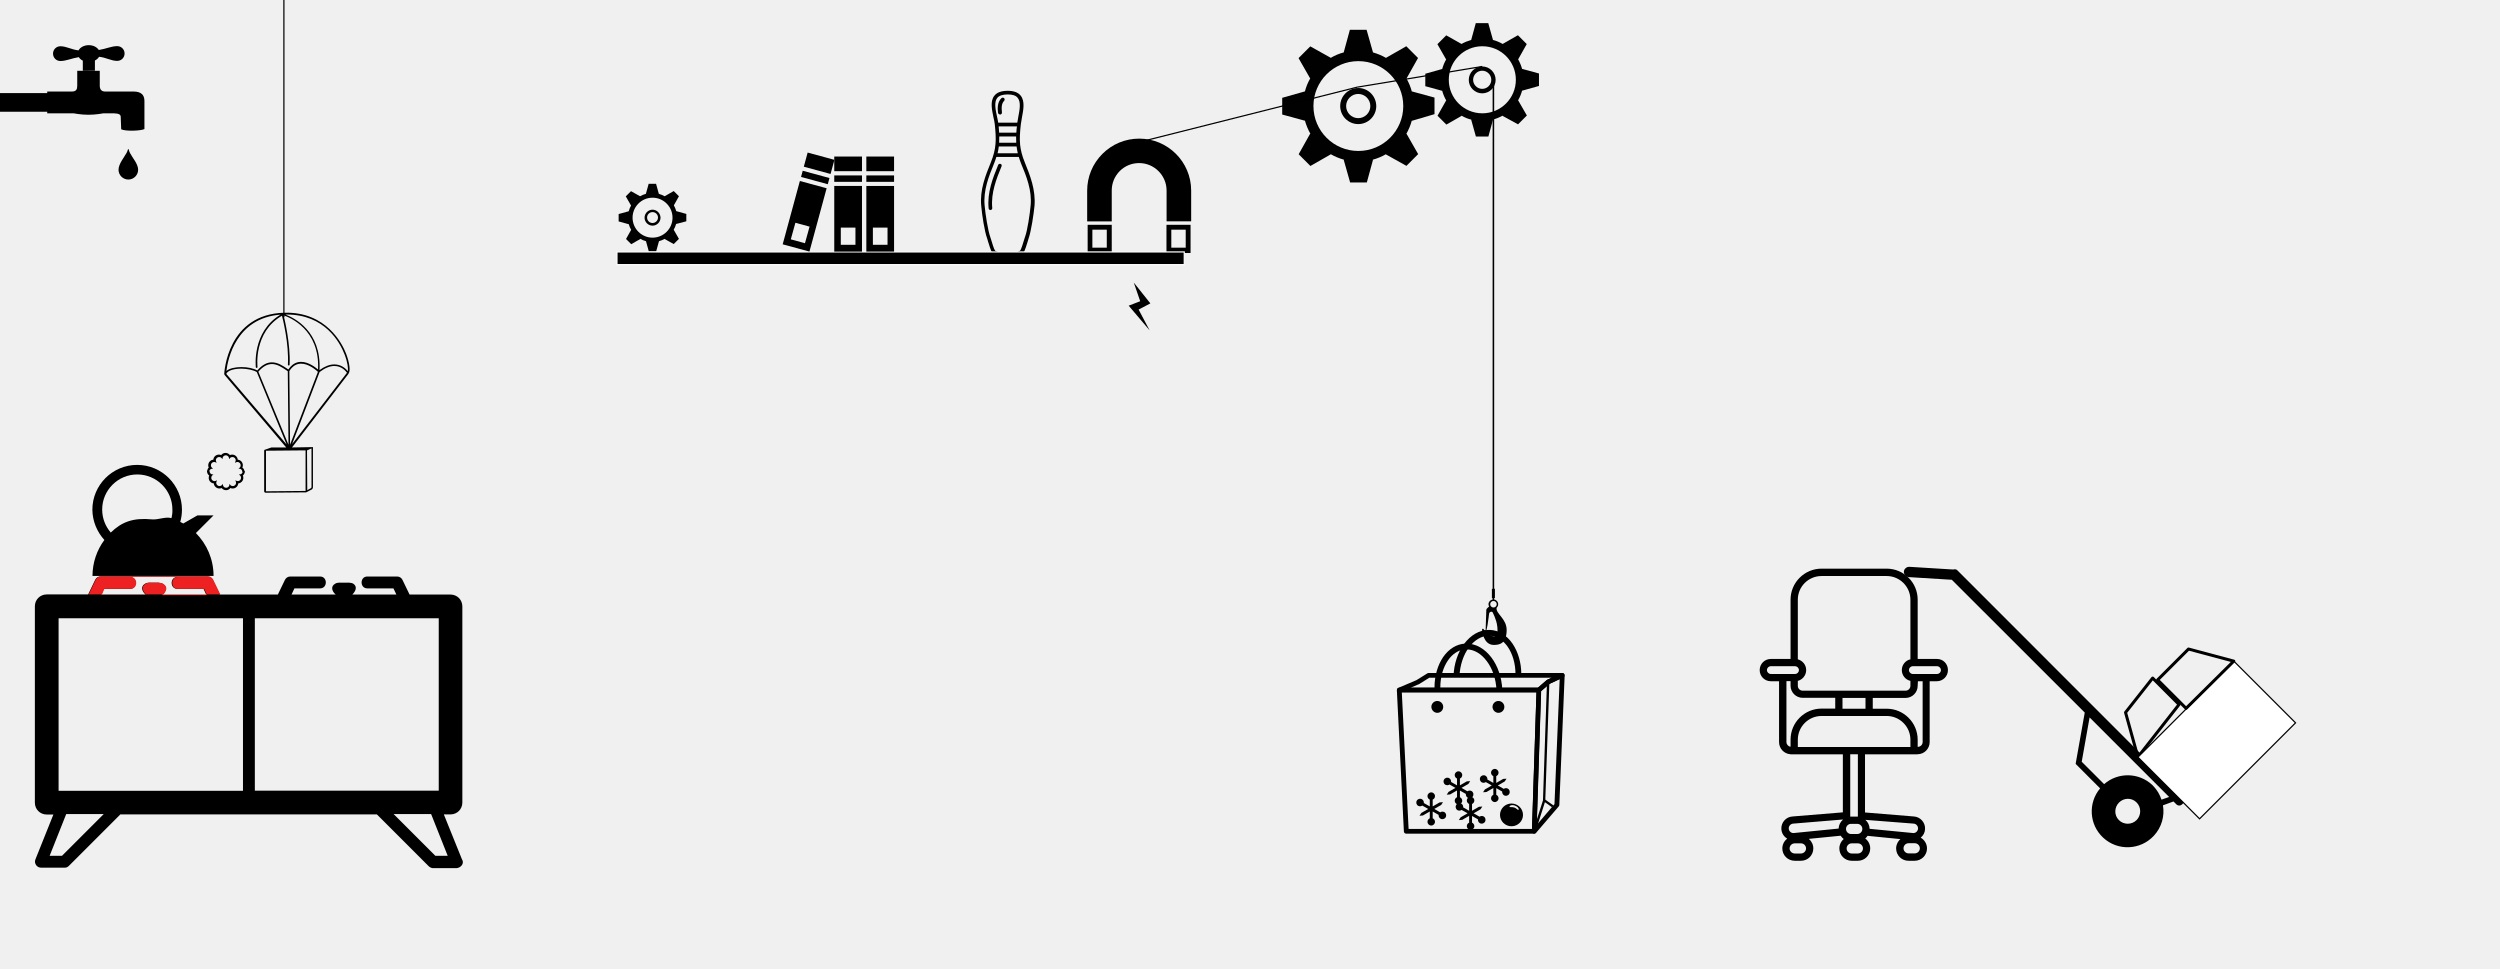
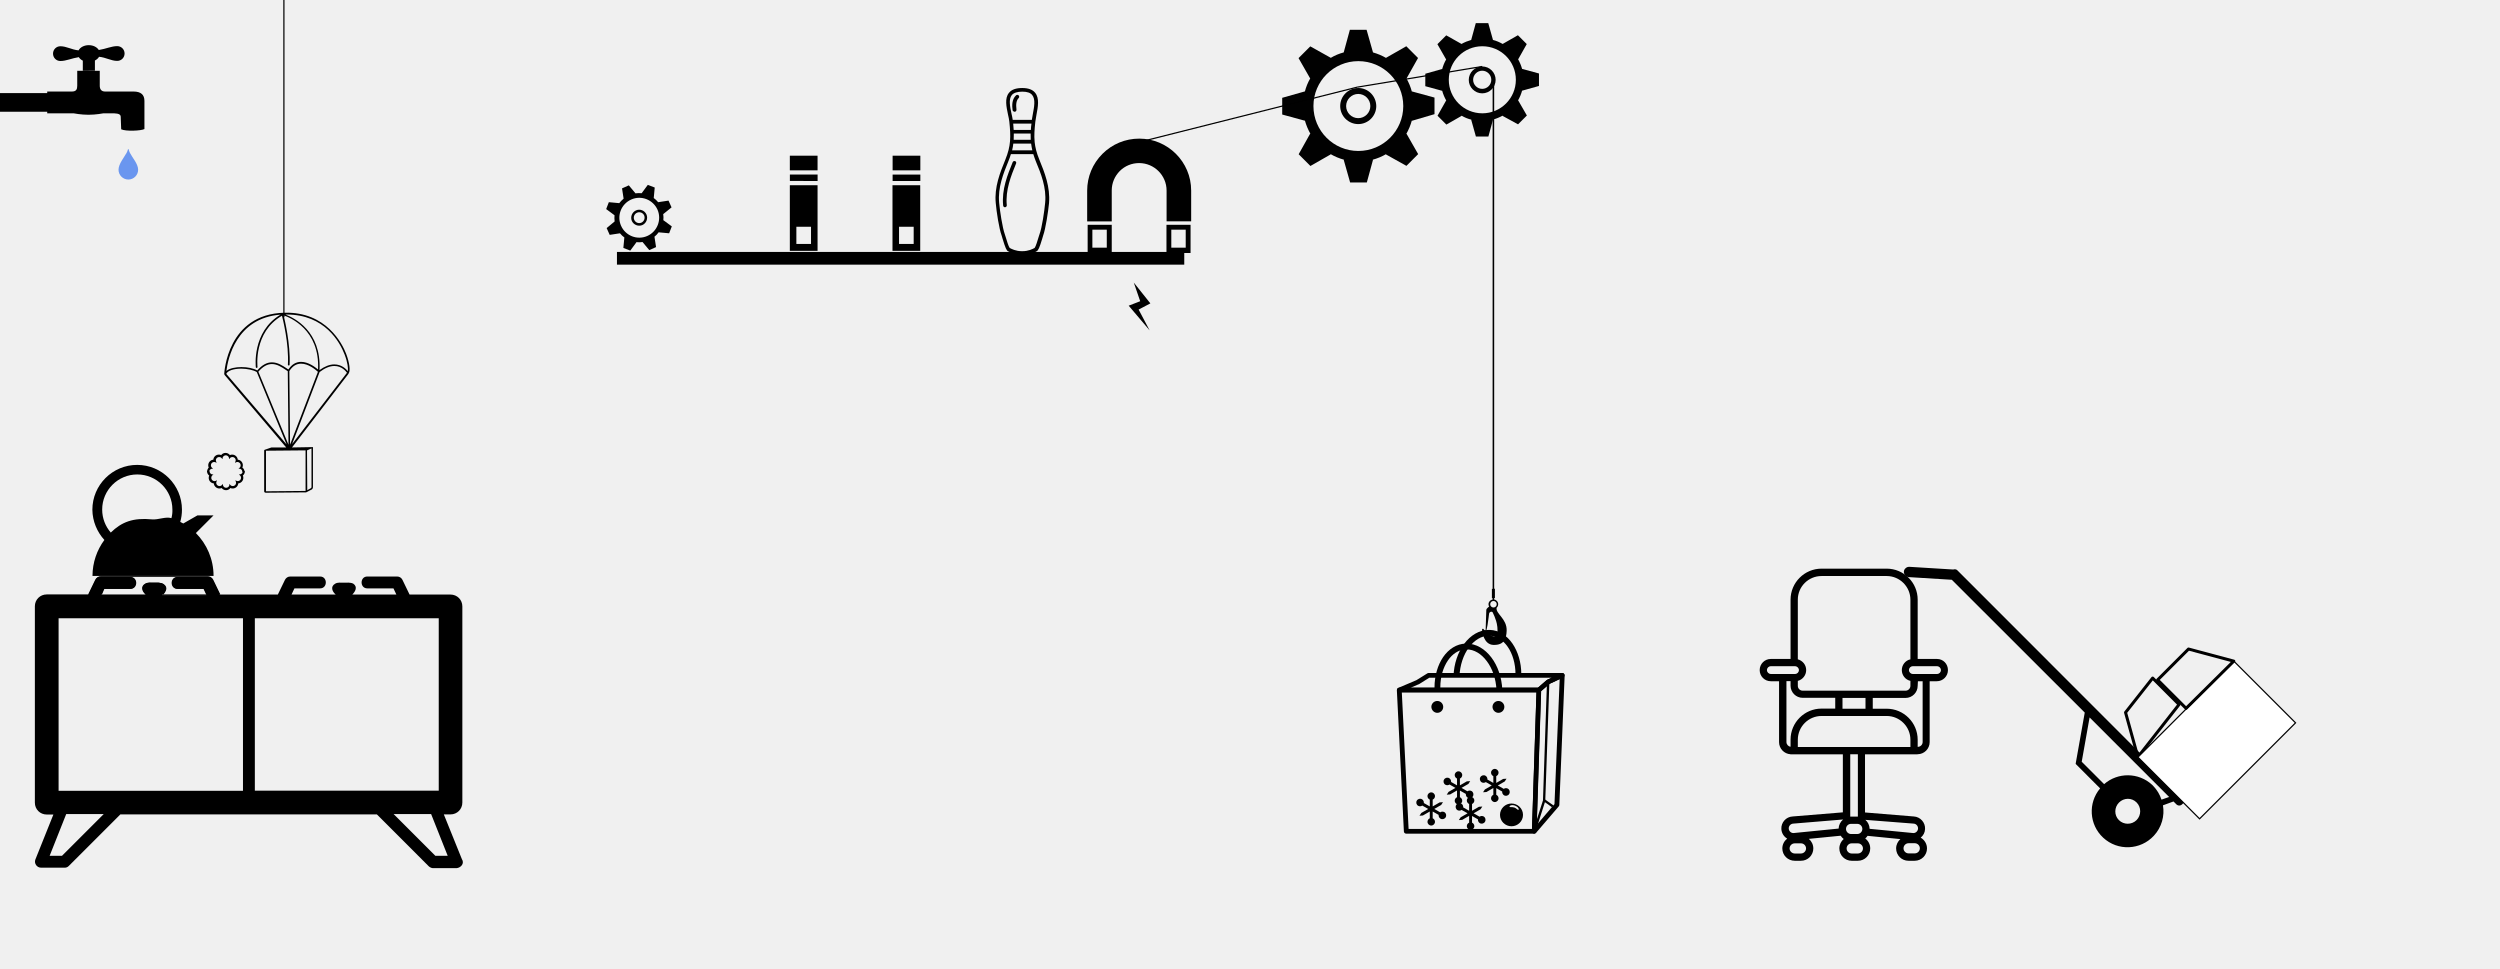
<svg xmlns="http://www.w3.org/2000/svg" version="1.1" id="Layer_1" x="0px" y="0px" viewBox="0 0 2065 800" style="enable-background:new 0 0 2065 800;" xml:space="preserve">
  <style type="text/css">
- 	.st0{fill:#ED2121;}
- 	.st1{fill:#010101;}
- 	.st2{fill:none;stroke:#000000;stroke-width:2.5;stroke-linecap:round;stroke-linejoin:round;}
- 	.st3{fill:#FFFFFF;stroke:#000000;stroke-miterlimit:10;}
- 	.st4{stroke:#FFFFFF;stroke-miterlimit:10;}
+ 	.st0{fill:#010101;}
+ 	.st1{fill:none;stroke:#000000;stroke-width:2.5;stroke-linecap:round;stroke-linejoin:round;}
+ 	.st2{fill:#FFFFFF;stroke:#000000;stroke-miterlimit:10;}
+ 	.st3{fill:#6A96EF;}
</style>
  <path id="oven" d="M68.1,476.1H83c-2,0-3.5,1.2-4.3,2.7l-5.9,12.2H38.6c-5.5,0-9.8,4.3-9.8,9.8V663c0,5.5,4.3,9.8,9.8,9.8h5.5  L29.2,710c-1.2,3.1,1.2,6.7,4.7,6.7h19.6c1.2,0,2.4-0.4,3.5-1.6l42.4-42.4h211.9l42.8,42.8c0.8,0.8,2.4,1.6,3.5,1.6h19.6  c3.5-0.4,6.7-3.9,4.3-7.5l-14.9-36.9h5.5c5.5,0,9.8-4.3,9.8-9.8V500.9c0-5.5-4.3-9.8-9.8-9.8h-33.8l-5.9-12.2  c-0.8-1.6-2.4-2.7-4.3-2.7h-24.7c-6.3,0-6.3,9.8,0,9.8h21.6l2.4,5.1H291c2.4-2.4,4.7-6.3,0.8-9c-2.4-1.2-5.5-0.8-7.8-0.8  c-2.4,0-5.1-0.4-7.1,0.8c-4.3,2.4-2.4,6.7,0.4,9h-36.5l2.4-5.1h21.2c6.3,0,6.3-9.8,0-9.8h-24.7c-2,0-3.5,1.2-4.3,2.7l-5.9,12.2  h-47.9l-5.9-12.2c-0.8-1.6-2.4-2.7-4.3-2.7h14.5 M362.4,653.1H210.5V510.7h151.9V653.1z M85.7,486.4h21.6c6.3,0,6.3-9.8,0-9.8h39.2  c-6.3,0-6.3,9.8,0,9.8h21.6l2.4,5.1H134c2.4-2.4,4.7-6.3,0.8-9c-2.4-1.6-5.5-1.2-7.8-1.2c-2.4,0-5.1-0.4-7.1,0.8  c-4.3,2.4-2.4,6.7,0.4,9H83.8L85.7,486.4z M48.4,510.7h152.3v142.5H48.4V510.7z M51.2,706.9H41l13.7-34.5h31L51.2,706.9z   M359.6,706.9l-34.5-34.5h31l13.7,34.5H359.6z" />
-   <path id="ovenburner" class="st0" d="M83.4,476.1c-2,0-3.5,1.2-4.3,2.7l-5.9,12.2H182l-5.9-12.2c-0.8-1.6-2.4-2.7-4.3-2.7   M86.2,486.4h21.6c6.3,0,6.3-9.8,0-9.8H147c-6.3,0-6.3,9.8,0,9.8h21.6l2.4,5.1h-36.5c2.4-2.4,4.7-6.3,0.8-9  c-2.4-1.6-5.5-1.2-7.8-1.2c-2.4,0-5.1-0.4-7.1,0.8c-4.3,2.4-2.4,6.7,0.4,9H84.2L86.2,486.4z M201.2,510.7 M360.1,706.9h10.2" />
+   <path id="ovenburner" d="M83.4,476.1c-2,0-3.5,1.2-4.3,2.7l-5.9,12.2H182l-5.9-12.2c-0.8-1.6-2.4-2.7-4.3-2.7 M86.2,486.4h21.6  c6.3,0,6.3-9.8,0-9.8H147c-6.3,0-6.3,9.8,0,9.8h21.6l2.4,5.1h-36.5c2.4-2.4,4.7-6.3,0.8-9c-2.4-1.6-5.5-1.2-7.8-1.2  c-2.4,0-5.1-0.4-7.1,0.8c-4.3,2.4-2.4,6.7,0.4,9H84.2L86.2,486.4z M201.2,510.7 M360.1,706.9h10.2" />
  <path id="parachute" d="M288,308.3c1.6-1.8,0.7-8.8-2.1-16.1c-3.1-8.1-16.3-34.8-51-33.9c-47.1,1.2-49.6,49.2-49.7,50.6h-0.1l0,0  h0.2c0,0,0,0.7,0.2,0.8l50.9,59.9h-12.2l-5.5,1.9l0,0c-0.3,0.1-0.5,0.3-0.5,0.6l0,33.7c0,0.8,0.6,1.2,1.4,1.2l32.6-0.3  c0.3,0,0.6,0.1,0.9-0.1c0,0,4.6-2.4,4.6-2.4c0.5-0.5,0.8-1,0.8-1.7v-32.9c0-0.4-0.3-0.3-0.3-0.3l-17,0.3l46.7-60.9  C288,308.6,288,308.3,288,308.3z M262.6,307.1l-23,60.2l-0.6-60.8c2.6-4.1,5.8-6.1,9.6-6.1C254.7,300.3,260.6,305.3,262.6,307.1z   M237.7,306.6l0.6,60.8L213.4,307c3.7-4.2,7.3-6.3,11.2-6.3c4.3,0,8.2,2.6,11.6,4.9C236.7,305.9,237.2,306.3,237.7,306.6z   M212.1,307.3l24.6,59.8l-49.8-58.3c1.1-2.6,6-4.3,12.5-4.3C204.3,304.6,209.2,305.6,212.1,307.3z M264,307.3c4.3-3.3,8.4-5,12.2-5  c6,0,9.5,4.3,10.4,5.6l-45.3,58.9L264,307.3z M284.6,292.7c2.6,6.7,3.1,11.8,2.7,13.9c-1.5-1.9-5.2-5.6-11.2-5.6  c-3.8,0-7.9,1.6-12.2,4.7c1.7-32.2-21-43.2-28.2-45.9c0.3,0,0.6,0,0.9,0C268.3,259.7,280.8,282.8,284.6,292.7z M231.7,259.9  c-23.8,14.2-20.4,43.2-20.4,43.4c0,0.4,0.4,0.6,0.8,0.6c0.4,0,0.6-0.4,0.6-0.8c0-0.3-3.4-28.7,20.2-42.3c0.5,1.9,5.9,23.1,4.9,40.5  c0,0.4,0.3,0.6,0.7,0.6c0,0,0,0,0,0c0.4,0,0.7-0.2,0.7-0.5c0.9-17.2-4.3-38.3-4.9-40.9c5.1,1.7,30,11.7,28.4,44.7  c-2.8-2.3-8.2-6.3-14-6.3c-4.2,0-7.7,2.1-10.5,6.3c-0.4-0.3-0.8-0.5-1.2-0.8c-3.6-2.4-7.6-5.1-12.4-5.1c-4.2,0-8.2,2.2-12.1,6.7  c-3.2-1.8-8-2.8-13.1-2.8c-4.6,0-9.7,0.9-12.4,3.2C188.2,296.7,194.9,262.7,231.7,259.9z M219.7,405.8l0-33.5l32.7-0.3l0,33.5  L219.7,405.8z M257,403.1l-3.2,1.8l-0.2-32.9l3.7-1.6v32C257.3,402.6,257.1,402.9,257,403.1z" />
  <g id="steam_x5F_cloud">
    <path d="M202.3,389.2h-1.8c0,0.9-0.4,1.6-1,2.1c-0.5,0.4-1.1,0.6-1.7,0.6c-0.1,0-0.2,0-0.3,0c0,0.1,0,0.1-0.1,0.2   c0.7,0.3,1.2,0.8,1.5,1.5c0.1,0.3,0.2,0.7,0.2,1.1c0,1.4-1.1,2.6-2.5,2.7c-0.1,0-0.2,0-0.2,0c-0.6,0-1.2-0.2-1.7-0.6   c-0.1,0.1-0.2,0.2-0.3,0.3c0.4,0.5,0.6,1,0.6,1.7c0,0.1,0,0.2,0,0.2c-0.1,1.4-1.3,2.5-2.7,2.5c-0.4,0-0.7-0.1-1.1-0.2   c-0.7-0.3-1.2-0.8-1.5-1.5c-0.1,0-0.1,0-0.2,0.1c0,0.1,0,0.2,0,0.3c0,0.7-0.2,1.3-0.6,1.7c-0.5,0.6-1.3,1-2.1,1   c-0.9,0-1.6-0.4-2.1-1c-0.4-0.5-0.6-1.1-0.6-1.7c0-0.1,0-0.2,0-0.3c-0.1,0-0.1,0-0.2-0.1c-0.3,0.7-0.8,1.2-1.5,1.5   c-0.3,0.1-0.7,0.2-1.1,0.2c-1.4,0-2.6-1.1-2.7-2.5c0-0.1,0-0.2,0-0.2c0-0.6,0.2-1.2,0.6-1.7c-0.1-0.1-0.2-0.2-0.3-0.3   c-0.5,0.4-1,0.6-1.7,0.6c-0.1,0-0.2,0-0.2,0c-1.4-0.1-2.5-1.3-2.5-2.7c0-0.4,0.1-0.7,0.2-1.1c0.3-0.7,0.8-1.2,1.5-1.5   c0-0.1,0-0.1-0.1-0.2c-0.1,0-0.2,0-0.3,0c-0.7,0-1.3-0.2-1.7-0.6c-0.6-0.5-1-1.3-1-2.1H171c0,1.5,0.7,2.8,1.8,3.6   c-0.3,0.6-0.4,1.2-0.4,1.9c0,2.4,1.8,4.4,4.2,4.6c0.2,2.3,2.2,4.2,4.6,4.2c0.7,0,1.3-0.1,1.9-0.4c0.8,1.1,2.2,1.8,3.6,1.8   c1.5,0,2.8-0.7,3.6-1.8c0.6,0.3,1.2,0.4,1.9,0.4c2.4,0,4.4-1.8,4.6-4.2c2.3-0.2,4.2-2.2,4.2-4.6c0-0.7-0.1-1.3-0.4-1.9   C201.6,392,202.3,390.6,202.3,389.2z" />
    <path d="M171,389.8h1.8c0-0.9,0.4-1.6,1-2.1c0.5-0.4,1.1-0.6,1.7-0.6c0.1,0,0.2,0,0.3,0c0-0.1,0-0.1,0.1-0.2   c-0.7-0.3-1.2-0.8-1.5-1.5c-0.1-0.3-0.2-0.7-0.2-1.1c0-1.4,1.1-2.6,2.5-2.7c0.1,0,0.2,0,0.2,0c0.6,0,1.2,0.2,1.7,0.6   c0.1-0.1,0.2-0.2,0.3-0.3c-0.4-0.5-0.6-1.1-0.6-1.7c0-0.1,0-0.2,0-0.2c0.1-1.4,1.3-2.5,2.7-2.5c0.4,0,0.7,0.1,1.1,0.2   c0.7,0.3,1.2,0.8,1.5,1.5c0.1,0,0.1,0,0.2-0.1c0-0.1,0-0.2,0-0.3c0-0.7,0.2-1.3,0.6-1.7c0.5-0.6,1.3-1,2.1-1c0.9,0,1.6,0.4,2.1,1   c0.4,0.5,0.6,1.1,0.6,1.7c0,0.1,0,0.2,0,0.3c0.1,0,0.1,0,0.2,0.1c0.3-0.7,0.8-1.2,1.5-1.5c0.3-0.1,0.7-0.2,1.1-0.2   c1.4,0,2.6,1.1,2.7,2.5c0,0.1,0,0.2,0,0.2c0,0.6-0.2,1.2-0.6,1.7c0.1,0.1,0.2,0.2,0.3,0.3c0.5-0.4,1-0.6,1.7-0.6c0.1,0,0.2,0,0.2,0   c1.4,0.1,2.5,1.3,2.5,2.7c0,0.4-0.1,0.7-0.2,1.1c-0.3,0.7-0.8,1.2-1.5,1.5c0,0.1,0,0.1,0.1,0.2c0.1,0,0.2,0,0.3,0   c0.7,0,1.3,0.2,1.7,0.6c0.6,0.5,1,1.3,1,2.1h1.8c0-1.5-0.7-2.8-1.8-3.6c0.3-0.6,0.4-1.2,0.4-1.9c0-2.4-1.8-4.4-4.2-4.6   c-0.2-2.3-2.2-4.2-4.6-4.2c-0.7,0-1.3,0.1-1.9,0.4c-0.8-1.1-2.2-1.8-3.6-1.8c-1.5,0-2.8,0.7-3.6,1.8c-0.6-0.3-1.2-0.4-1.9-0.4   c-2.4,0-4.4,1.8-4.6,4.2c-2.3,0.2-4.2,2.2-4.2,4.6c0,0.7,0.1,1.3,0.4,1.9C171.7,387,171,388.3,171,389.8z" />
  </g>
  <g id="bowling_x5F_pin">
-     <path d="M846.5,134.2c-2.3-5.6-3.4-10.1-3.9-14.7c0,0,0,0,0-0.1c0-0.1,0-0.1,0-0.2c-0.5-5-0.1-10,0.6-16.5c0.2-1.6,0.5-3.5,0.9-5.5   c1.2-6.4,2.7-13.7-1.1-18.3c-2.1-2.6-5.7-3.9-10.6-3.9c-5.2,0-8.9,1.3-11,4c-3.7,4.5-2.1,11.6-0.8,17.9c0.5,2.1,0.9,4.1,1.1,5.8   c1.3,12.6,1.4,19.9-3.3,31.5c-4.3,10.6-9.2,22.6-7.9,35.9c0.6,7,2.7,21.1,4.9,26.9c0.2,0.4,0.4,1.3,0.7,2.4   c2.3,7.6,3.3,9.9,4.6,10.5l0.3,0.1c1.5,0.8,5.5,3,11.5,3c6.1,0,10.1-2.2,11.5-3l0.2-0.1c1.4-0.7,2.4-2.9,4.7-10.5   c0.3-1.1,0.6-1.9,0.7-2.4c2.1-5.7,4.2-19.9,4.9-26.9C855.6,156.8,850.8,144.8,846.5,134.2z M825.4,112.7h13.9c0,1.8,0,3.5,0.1,5.2   h-14.1C825.4,116.2,825.4,114.4,825.4,112.7z M839.5,109.6h-14.2c-0.1-1.7-0.2-3.4-0.4-5.2h15.1   C839.7,106.2,839.6,107.9,839.5,109.6z M825,121h14.7c0.2,1.8,0.6,3.7,1,5.6H824C824.5,124.6,824.8,122.8,825,121z M823.7,80.9   c1.5-1.9,4.5-2.9,8.7-2.9c4,0,6.7,0.9,8.2,2.8c2.9,3.5,1.6,10,0.5,15.8c-0.3,1.7-0.6,3.2-0.8,4.7h-15.8c-0.2-1.6-0.6-3.3-1-5.1   C822.3,90.6,821,84.3,823.7,80.9z M851.3,169.8c-0.6,6.7-2.6,20.6-4.7,26.1c-0.2,0.5-0.5,1.4-0.8,2.5c-0.6,2.1-2.3,7.7-3.2,8.7   l-0.2,0.1c-1.3,0.7-4.8,2.6-10.1,2.6s-8.8-1.9-10.1-2.6l-0.2-0.1c-0.9-1-2.6-6.6-3.2-8.7c-0.3-1.1-0.6-2.1-0.8-2.5   c-2-5.5-4.1-19.4-4.7-26.1c-1.2-12.6,3.5-24.2,7.7-34.5c0.8-2,1.5-3.9,2-5.7h18.5c0.6,1.8,1.2,3.7,2,5.7   C847.8,145.6,852.5,157.2,851.3,169.8z" />
-     <path d="M826.5,135.4c-0.8-0.3-1.7,0.1-2,0.8c-4.3,10.6-9.2,22.6-7.9,35.9c0.1,0.8,0.7,1.4,1.5,1.4c0,0,0.1,0,0.1,0   c0.8-0.1,1.5-0.8,1.4-1.7c-1.2-12.6,3.5-24.2,7.7-34.5C827.6,136.6,827.3,135.7,826.5,135.4z" />
-     <path d="M826.1,94.6c0.1,0,0.1,0,0.2,0c0.8-0.1,1.4-0.9,1.3-1.7c-0.6-4.8,0-7.8,1.8-9.6c0.6-0.6,0.6-1.6,0-2.2   c-0.6-0.6-1.6-0.6-2.2,0c-3.5,3.3-3.3,8.6-2.8,12.3C824.7,94,825.3,94.6,826.1,94.6z" />
-   </g>
-   <g id="tea_x5F_kettle">
-     <path d="M86.2,446c-6.1,8.3-9.8,18.6-9.8,29.7l100,0c0-13.8-5.6-26.3-14.6-35.4l14.6-14.6h-13.3l-11.7,6.7   c-0.8-0.5-1.6-0.9-2.5-1.3c0.9-3.2,1.4-6.6,1.4-10.1c0-20.4-16.6-37-37-37s-37,16.6-37,37C76.4,430.6,80.2,439.4,86.2,446z    M141.6,428c-4.8-1.5-10.8,1.5-16.1,1c-15.5-1.5-25,2.1-34,10.9c-4.4-5.1-7.1-11.7-7.1-19c0-16,13-29,29-29s29,13,29,29   C142.5,423.4,142.2,425.7,141.6,428z" />
+     <path d="M858.5,131.9c-2.3-5.6-3.4-10.1-3.9-14.7c0,0,0,0,0-0.1c0-0.1,0-0.1,0-0.2c-0.5-5-0.1-10,0.6-16.5c0.2-1.6,0.5-3.5,0.9-5.5   c1.2-6.4,2.7-13.7-1.1-18.3c-2.1-2.6-5.7-3.9-10.6-3.9c-5.2,0-8.9,1.3-11,4c-3.7,4.5-2.1,11.6-0.8,17.9c0.5,2.1,0.9,4.1,1.1,5.8   c1.3,12.6,1.4,19.9-3.3,31.5c-4.3,10.6-9.2,22.6-7.9,35.9c0.6,7,2.7,21.1,4.9,26.9c0.2,0.4,0.4,1.3,0.7,2.4   c2.3,7.6,3.3,9.9,4.6,10.5l0.3,0.1c1.5,0.8,5.5,3,11.5,3c6.1,0,10.1-2.2,11.5-3l0.2-0.1c1.4-0.7,2.4-2.9,4.7-10.5   c0.3-1.1,0.6-1.9,0.7-2.4c2.1-5.7,4.2-19.9,4.9-26.9C867.6,154.4,862.8,142.4,858.5,131.9z M837.4,110.3h13.9c0,1.8,0,3.5,0.1,5.2   h-14.1C837.4,113.8,837.4,112.1,837.4,110.3z M851.5,107.3h-14.2c-0.1-1.7-0.2-3.4-0.4-5.2h15.1   C851.7,103.8,851.6,105.6,851.5,107.3z M837,118.6h14.7c0.2,1.8,0.6,3.7,1,5.6H836C836.5,122.3,836.8,120.4,837,118.6z M835.7,78.6   c1.5-1.9,4.5-2.9,8.7-2.9c4,0,6.7,0.9,8.2,2.8c2.9,3.5,1.6,10,0.5,15.8c-0.3,1.7-0.6,3.2-0.8,4.7h-15.8c-0.2-1.6-0.6-3.3-1-5.1   C834.3,88.3,833,82,835.7,78.6z M863.3,167.5c-0.6,6.7-2.6,20.6-4.7,26.1c-0.2,0.5-0.5,1.4-0.8,2.5c-0.6,2.1-2.3,7.7-3.2,8.7   l-0.2,0.1c-1.3,0.7-4.8,2.6-10.1,2.6s-8.8-1.9-10.1-2.6l-0.2-0.1c-0.9-1-2.6-6.6-3.2-8.7c-0.3-1.1-0.6-2.1-0.8-2.5   c-2-5.5-4.1-19.4-4.7-26.1c-1.2-12.6,3.5-24.2,7.7-34.5c0.8-2,1.5-3.9,2-5.7h18.5c0.6,1.8,1.2,3.7,2,5.7   C859.8,143.3,864.5,154.9,863.3,167.5z" />
+     <path d="M838.5,133.1c-0.8-0.3-1.7,0.1-2,0.8c-4.3,10.6-9.2,22.6-7.9,35.9c0.1,0.8,0.7,1.4,1.5,1.4c0,0,0.1,0,0.1,0   c0.8-0.1,1.5-0.8,1.4-1.7c-1.2-12.6,3.5-24.2,7.7-34.5C839.6,134.3,839.3,133.4,838.5,133.1z" />
+     <path d="M838.1,92.3c0.1,0,0.1,0,0.2,0c0.8-0.1,1.4-0.9,1.3-1.7c-0.6-4.8,0-7.8,1.8-9.6c0.6-0.6,0.6-1.6,0-2.2   c-0.6-0.6-1.6-0.6-2.2,0c-3.5,3.3-3.3,8.6-2.8,12.3C836.7,91.7,837.3,92.3,838.1,92.3z" />
  </g>
  <path d="M1232.9,70v416.4h-0.6v7.7h0.6v1.1c-1.9,0.3-3.4,1.9-3.4,3.9c0,0.7,0.2,1.3,0.5,1.9c0,0,0,0,0,0c0,0-2.2,1.7-2.3,2.6  c-0.1,0.9-0.5,14.8-0.6,17.8c-0.7-0.6-1.3-1.3-2.1-2.1c0,0-0.8,0.2-0.8,0.5c0,2.2,1.4,12.6,9.3,12.9c8.9,0.3,10.8-5.2,11-11.8  c0.3-9.9-9.2-13.9-8.3-18.9c0.8-0.7,1.3-1.8,1.3-2.9c0-2-1.4-3.6-3.3-3.9V494h0.6v-7.7h-0.6V70 M1233,505.9c1.2,2.4,1.9,4.3,2.8,7  c1.6,5,3.4,19.9-8.4,8.7c0.3-0.6,0.7-2,1.3-5.3c0.9-5.2,1-7.8,1.3-9.5C1230.4,505.2,1232.4,504.8,1233,505.9z M1236.3,499.1  c0,1.5-1.2,2.7-2.7,2.7c-1.5,0-2.7-1.2-2.7-2.7s1.2-2.7,2.7-2.7C1235.1,496.4,1236.3,497.6,1236.3,499.1z" />
-   <g>
-     <path class="st1" d="M566.9,182.8v-6.1l-8.3-2.3v0.1c-0.5-1.7-1.1-3.4-2-4.9l0,0l4.2-7.5l-4.3-4.3l-7.5,4.3l0,0   c-1.5-0.8-3.1-1.5-4.8-2h0l-2.3-8.3h-6.1l-2.3,8.3h0c-1.7,0.5-3.3,1.1-4.8,2l0,0l-7.5-4.2l-4.3,4.3l4.3,7.5l0.1,0   c-0.9,1.5-1.5,3.1-2,4.9v-0.1l-8.3,2.3v6.1l8.3,2.3V185c0.5,1.8,1.2,3.4,2.1,5l-0.1-0.1l-4.2,7.5l4.3,4.3l7.5-4.3l-0.2-0.2   c1.6,0.9,3.3,1.6,5.1,2.1h-0.2l2.3,8.3h6.1l2.3-8.3h-0.2c1.8-0.5,3.5-1.2,5.1-2.1l-0.2,0.2l7.5,4.2l4.3-4.3l-4.3-7.5l-0.1,0.1   c0.9-1.5,1.6-3.2,2.1-5v0.1L566.9,182.8z M539,196.3c-9.1,0-16.5-7.4-16.5-16.5s7.4-16.5,16.5-16.5c9.1,0,16.5,7.4,16.5,16.5   C555.5,188.9,548.1,196.3,539,196.3z" />
-     <path class="st1" d="M539,173.2c-3.6,0-6.6,3-6.6,6.6c0,3.6,3,6.6,6.6,6.6c3.6,0,6.6-3,6.6-6.6C545.5,176.2,542.6,173.2,539,173.2z    M539,184.2c-2.5,0-4.5-2-4.5-4.5c0-2.5,2-4.5,4.5-4.5c2.5,0,4.5,2,4.5,4.5S541.4,184.2,539,184.2z" />
+   <g id="bsgear">
+     <path class="st0" d="M554.7,171.3l-2.5-5.6l-8.5,1.3l0,0.1c-1.1-1.4-2.4-2.6-3.8-3.6l0.1,0l0.8-8.6l-5.7-2.2l-5.1,6.9l0,0   c-1.7-0.2-3.4-0.1-5.1,0.1l0,0l-5.5-6.6l-5.6,2.5l1.3,8.5l0,0c-1.4,1.1-2.5,2.4-3.6,3.7l0,0l-8.6-0.8l-2.2,5.7l6.9,5.1l0-0.1   c-0.2,1.7-0.1,3.5,0.1,5.3l0-0.1l-6.6,5.5l2.5,5.6l8.5-1.3l-0.1-0.1c1.1,1.4,2.5,2.7,3.9,3.7l-0.2-0.1l-0.8,8.6l5.7,2.2l5.1-6.9   l-0.2-0.1c1.8,0.2,3.7,0.2,5.5-0.1l-0.2,0.1l5.5,6.6l5.6-2.5l-1.3-8.5l-0.2,0.1c1.5-1.2,2.7-2.5,3.8-4l-0.1,0.2l8.6,0.8l2.2-5.7   l-6.9-5.1l-0.1,0.2c0.2-1.8,0.2-3.6-0.1-5.4l0.1,0.1L554.7,171.3z M534.7,194.9c-8.3,3.7-18-0.1-21.7-8.4c-3.7-8.3,0.1-18,8.4-21.7   c8.3-3.7,18,0.1,21.7,8.4C546.7,181.4,543,191.2,534.7,194.9z" />
+     <path class="st0" d="M525.3,173.8c-3.3,1.5-4.8,5.4-3.4,8.7c1.5,3.3,5.4,4.8,8.7,3.4c3.3-1.5,4.8-5.4,3.4-8.7   C532.5,173.8,528.6,172.3,525.3,173.8z M529.8,183.9c-2.2,1-4.9,0-5.9-2.3c-1-2.2,0-4.9,2.3-5.9c2.2-1,4.9,0,5.9,2.3   C533,180.3,532,182.9,529.8,183.9z" />
  </g>
  <g id="large_x5F_gear_x5F_pully">
-     <path class="st1" d="M1184.9,94.3V80.6l-18.7-5.1v0.2c-1-3.9-2.6-7.6-4.5-11l0.1,0.1l9.5-16.9l-9.7-9.7l-16.8,9.6l0,0   c-3.3-1.9-6.9-3.4-10.7-4.5h0l-5.3-18.7H1115l-5.1,18.7h0c-3.8,1-7.4,2.5-10.7,4.5l0.1,0l-17-9.5l-9.7,9.7l9.6,16.8l0.1-0.1   c-2,3.4-3.5,7.1-4.5,11v-0.2l-18.7,5.3v13.8l18.7,5.1v-0.3c1.1,4,2.7,7.8,4.7,11.3l-0.3-0.3l-9.5,17l9.7,9.7l16.8-9.6l-0.3-0.3   c3.6,2.1,7.4,3.7,11.5,4.8h-0.5l5.3,18.7h13.8l5.1-18.7h-0.5c4.1-1.1,7.9-2.7,11.5-4.8l-0.4,0.3l17,9.5l9.7-9.7l-9.6-16.8l-0.3,0.3   c2-3.5,3.6-7.3,4.7-11.3v0.3L1184.9,94.3z M1122,124.7c-20.5,0-37.1-16.6-37.1-37.1s16.6-37.1,37.1-37.1   c20.5,0,37.1,16.6,37.1,37.1C1159.1,108,1142.5,124.7,1122,124.7z" />
-     <path class="st1" d="M1121.9,72.7c-8.2,0-14.9,6.7-14.9,14.9c0,8.2,6.7,14.9,14.9,14.9c8.2,0,14.9-6.7,14.9-14.9   C1136.7,79.3,1130.1,72.7,1121.9,72.7z M1121.9,97.6c-5.5,0-10-4.5-10-10c0-5.5,4.5-10,10-10c5.5,0,10,4.5,10,10   C1131.9,93.1,1127.4,97.6,1121.9,97.6z" />
+     <path class="st0" d="M1184.9,94.3V80.6l-18.7-5.1v0.2c-1-3.9-2.6-7.6-4.5-11l0.1,0.1l9.5-16.9l-9.7-9.7l-16.8,9.6l0,0   c-3.3-1.9-6.9-3.4-10.7-4.5h0l-5.3-18.7H1115l-5.1,18.7h0c-3.8,1-7.4,2.5-10.7,4.5l0.1,0l-17-9.5l-9.7,9.7l9.6,16.8l0.1-0.1   c-2,3.4-3.5,7.1-4.5,11v-0.2l-18.7,5.3v13.8l18.7,5.1v-0.3c1.1,4,2.7,7.8,4.7,11.3l-0.3-0.3l-9.5,17l9.7,9.7l16.8-9.6l-0.3-0.3   c3.6,2.1,7.4,3.7,11.5,4.8h-0.5l5.3,18.7h13.8l5.1-18.7h-0.5c4.1-1.1,7.9-2.7,11.5-4.8l-0.4,0.3l17,9.5l9.7-9.7l-9.6-16.8l-0.3,0.3   c2-3.5,3.6-7.3,4.7-11.3v0.3L1184.9,94.3z M1122,124.7c-20.5,0-37.1-16.6-37.1-37.1s16.6-37.1,37.1-37.1   c20.5,0,37.1,16.6,37.1,37.1C1159.1,108,1142.5,124.7,1122,124.7z" />
+     <path class="st0" d="M1121.9,72.7c-8.2,0-14.9,6.7-14.9,14.9c0,8.2,6.7,14.9,14.9,14.9c8.2,0,14.9-6.7,14.9-14.9   C1136.7,79.3,1130.1,72.7,1121.9,72.7z M1121.9,97.6c-5.5,0-10-4.5-10-10c0-5.5,4.5-10,10-10c5.5,0,10,4.5,10,10   C1131.9,93.1,1127.4,97.6,1121.9,97.6z" />
  </g>
  <g id="small_x5F_gear_x5F_pully">
-     <path id="pully_x5F_gear_x5F_2" class="st1" d="M1253.9,102.7l7.3-7.3l-7.2-12.5l-0.2,0.2c1.5-2.6,2.7-5.4,3.5-8.4v0.2l13.9-3.9   V60.7l-13.9-3.8v0.2c-0.8-2.9-1.9-5.6-3.4-8.2l0.1,0.1l7.1-12.6l-7.3-7.3l-12.6,7.2l0,0c-2.5-1.4-5.2-2.6-8-3.3h0l-3.9-13.9h-10.3   l-3.8,13.9h0c-2.8,0.8-5.5,1.9-8,3.3l0,0l-12.6-7.1l-7.3,7.3l7.2,12.6l0.1-0.1c-1.5,2.5-2.6,5.3-3.4,8.2v-0.2l-13.9,3.9v10.3   l13.9,3.8v-0.2c0.8,3,2,5.8,3.5,8.4l-0.2-0.2l-7.1,12.6l7.3,7.3l12.6-7.2l-0.3-0.3c2.7,1.6,5.5,2.8,8.6,3.5h-0.4l3.9,13.9h10.3   l3.8-13.9h-0.4c3-0.8,5.9-2,8.6-3.5l-0.3,0.3L1253.9,102.7z M1224.4,93.6c-15.3,0-27.7-12.4-27.7-27.7c0-15.3,12.4-27.7,27.7-27.7   c15.3,0,27.7,12.4,27.7,27.7S1239.7,93.6,1224.4,93.6z" />
-     <path class="st1" d="M1224.3,54.9c-6.1,0-11.1,5-11.1,11.1c0,6.1,5,11.1,11.1,11.1c6.1,0,11.1-5,11.1-11.1   C1235.4,59.8,1230.4,54.9,1224.3,54.9z M1224.3,73.4c-4.1,0-7.5-3.4-7.5-7.5c0-4.1,3.4-7.5,7.5-7.5c4.1,0,7.5,3.4,7.5,7.5   C1231.8,70.1,1228.4,73.4,1224.3,73.4z" />
+     <path id="pully_x5F_gear_x5F_2" class="st0" d="M1253.9,102.7l7.3-7.3l-7.2-12.5l-0.2,0.2c1.5-2.6,2.7-5.4,3.5-8.4v0.2l13.9-3.9   V60.7l-13.9-3.8v0.2c-0.8-2.9-1.9-5.6-3.4-8.2l0.1,0.1l7.1-12.6l-7.3-7.3l-12.6,7.2l0,0c-2.5-1.4-5.2-2.6-8-3.3h0l-3.9-13.9h-10.3   l-3.8,13.9h0c-2.8,0.8-5.5,1.9-8,3.3l0,0l-12.6-7.1l-7.3,7.3l7.2,12.6l0.1-0.1c-1.5,2.5-2.6,5.3-3.4,8.2v-0.2l-13.9,3.9v10.3   l13.9,3.8v-0.2c0.8,3,2,5.8,3.5,8.4l-0.2-0.2l-7.1,12.6l7.3,7.3l12.6-7.2l-0.3-0.3c2.7,1.6,5.5,2.8,8.6,3.5h-0.4l3.9,13.9h10.3   l3.8-13.9h-0.4c3-0.8,5.9-2,8.6-3.5l-0.3,0.3L1253.9,102.7z M1224.4,93.6c-15.3,0-27.7-12.4-27.7-27.7c0-15.3,12.4-27.7,27.7-27.7   c15.3,0,27.7,12.4,27.7,27.7S1239.7,93.6,1224.4,93.6z" />
+     <path class="st0" d="M1224.3,54.9c-6.1,0-11.1,5-11.1,11.1c0,6.1,5,11.1,11.1,11.1c6.1,0,11.1-5,11.1-11.1   C1235.4,59.8,1230.4,54.9,1224.3,54.9z M1224.3,73.4c-4.1,0-7.5-3.4-7.5-7.5c0-4.1,3.4-7.5,7.5-7.5c4.1,0,7.5,3.4,7.5,7.5   C1231.8,70.1,1228.4,73.4,1224.3,73.4z" />
  </g>
  <path id="faucet_x5F_handle" d="M78.4,58.4V50c1.5-0.8,2.7-1.8,3.4-3.1c5.6,0.5,10,3.4,15,3.4c3.4,0,6.1-2.7,6.1-6.1  c0-3.4-2.7-6.1-6.1-6.1c-4.7,0-9.4,2.3-15.2,3.2c-1.5-2.4-4.6-4-8.3-4c-3.8,0-7.1,1.8-8.4,4.3c-5.6-0.5-10-3.4-15-3.4  c-3.4,0-6.1,2.7-6.1,6.1c0,3.4,2.7,6.1,6.1,6.1c4.7,0,9.4-2.3,15.2-3.2c0.7,1.2,1.9,2.2,3.3,2.9v8.4" />
  <rect y="76.9" width="41" height="15.4" />
  <path d="M1258,673.1c0,5.2-4.3,9.4-9.5,9.4s-9.5-4.2-9.5-9.4s4.3-9.4,9.5-9.4S1258,667.9,1258,673.1z M1251.3,665.4  c-2.1-0.7-4-0.4-4.4,0.7c-0.4,1.1,1.8,0.2,3.9,0.9c2.1,0.7,3.2,2.8,3.6,1.7C1254.7,667.6,1253.4,666.2,1251.3,665.4z" />
  <path id="office_x5F_chair" d="M1600,544.3h-16v-49c0-14.1-11.5-25.6-25.6-25.6h-53.8c-14.1,0-25.6,11.5-25.6,25.6v49h-16.3  c-5.1,0-9.2,4.1-9.2,9.2s4.1,9.2,9.2,9.2h6.8V613c0,5.3,4.2,9.7,9.4,10v0.1h43.3V671l-41.5,3.4c-5.4,0.3-9.6,4.9-9.3,10.4  c0.2,3.4,2.1,6.3,4.8,7.9c-2.4,1.9-4,4.8-4,8.1c0,5.7,4.6,10.2,10.3,10.2h5.1c5.7,0,10.2-4.6,10.2-10.2c0-3.2-1.5-6-3.7-7.9  l26.3-2.6c0.7,1,1.5,2,2.5,2.7c-2.2,1.9-3.6,4.7-3.6,7.8c0,5.7,4.6,10.2,10.2,10.2h5.1c5.7,0,10.2-4.6,10.2-10.2  c0-3.4-1.6-6.3-4.1-8.2c0.7-0.6,1.4-1.4,1.9-2.2l27.1,2.7c-2.1,1.9-3.5,4.6-3.5,7.7c0,5.7,4.6,10.2,10.2,10.2h5.1  c5.7,0,10.2-4.6,10.2-10.2c0-3.8-2.1-7.1-5.2-8.9c2.1-1.7,3.5-4.2,3.6-7.1c0.3-5.4-3.9-10.1-9.3-10.4l-40.3-3.3v-48h43.3V623h0.1  c5.5,0,10-4.5,10-10v-50.3h5.9c5.1,0,9.2-4.1,9.2-9.2C1609,548.4,1605.1,544.3,1600,544.3z M1487.5,705h-5c-2.3,0-4.3-1.9-4.3-4.2  c0-2.3,1.9-4.2,4.3-4.2h5.1c2.3,0,4.2,1.9,4.2,4.2C1491.8,703.1,1489.9,705,1487.5,705z M1518.7,684.4l-37.2,3.7  c-2.1,0.1-3.9-1.6-4-3.7c-0.1-2.1,1.5-4,3.8-4.1l41.1-3.4C1520.2,678.8,1518.8,681.4,1518.7,684.4z M1585.8,700.7  c0,2.3-1.9,4.2-4.2,4.2h-5.1c-2.3,0-4.2-1.9-4.2-4.2c0-2.3,1.9-4.2,4.2-4.2h5.1C1583.9,696.5,1585.8,698.4,1585.8,700.7z   M1580.6,680.3c2.1,0.1,3.8,1.9,3.7,4.1c-0.1,2.1-1.9,3.8-4,3.7l-36-3.5c-0.1-3-1.4-5.6-3.5-7.4L1580.6,680.3z M1504.6,475.8h53.8  c10.8,0,19.6,8.8,19.6,19.6v49.2c-4.1,0.9-7.1,4.6-7.1,8.9s3,8,7.1,8.9v4.1c0,2.2-1.8,4-4,4h-85c-2.2,0-4-1.8-4-4v-4.1  c3.9-1,6.9-4.6,6.9-8.9s-2.9-7.8-6.9-8.9v-49.3C1485,484.5,1493.8,475.8,1504.6,475.8z M1540.9,576.5v8.9h-19v-8.9H1540.9z   M1462.7,556.7c-1.7,0-3.2-1.4-3.2-3.2c0-1.8,1.4-3.2,3.2-3.2h20c1.7,0,3.2,1.4,3.2,3.2c0,1.8-1.4,3.2-3.2,3.2H1462.7z   M1475.6,612.9v-50.3h3.4v3.8c0,5.5,4.5,10,10,10h26.9v8.9h-11.3c-14.1,0-25.6,11.5-25.6,25.6v5.9  C1477.1,616.6,1475.6,614.9,1475.6,612.9z M1529,680.5h5.1c2.3,0,4.2,1.9,4.2,4.2c0,2.3-1.9,4.2-4.2,4.2h-5.1  c-2.3,0-4.2-1.9-4.2-4.2C1524.8,682.4,1526.6,680.5,1529,680.5z M1528.3,674.5V623h6.3v51.5c-0.2,0-0.4,0-0.6,0h-5.1  C1528.7,674.5,1528.5,674.5,1528.3,674.5z M1534.5,705h-5c-2.3,0-4.2-1.9-4.2-4.2c0-2.3,1.9-4.2,4.2-4.2h5.1c2.3,0,4.2,1.9,4.2,4.2  C1538.8,703.1,1536.9,705,1534.5,705z M1578,617h-93v-6c0-10.8,8.8-19.6,19.6-19.6h53.8c10.8,0,19.6,8.8,19.6,19.6L1578,617  L1578,617z M1588.1,612.9c0,2.2-1.8,4-4,4h-0.1V611c0-14.1-11.5-25.6-25.6-25.6h-11.5v-8.9h27.1c5.5,0,10-4.5,10-10l0.2-3.8h3.9  V612.9L1588.1,612.9z M1600,556.7h-20c-1.7,0-3.2-1.4-3.2-3.2c0-1.8,1.4-3.2,3.2-3.2h20c1.7,0,3.2,1.4,3.2,3.2  C1603.2,555.3,1601.8,556.7,1600,556.7z" />
  <path id="jack4" d="M1193,670.8c-1.1-0.6-2.4-0.5-3.4,0.2l-4.9-2.8l5.7-3.3l1.5-2.3l-2.8,0.2l-5.7,3.3v-5.6c1.1-0.5,1.9-1.6,1.9-2.9  c0-1.7-1.4-3.1-3.1-3.1c-1.7,0-3.1,1.4-3.1,3.1c0,1.3,0.8,2.4,1.9,2.9v5.6l-4.9-2.8c0.1-1.2-0.4-2.4-1.5-3.1  c-1.5-0.9-3.4-0.4-4.3,1.1s-0.4,3.4,1.1,4.3c1.1,0.6,2.4,0.5,3.4-0.2l4.9,2.8l-5.7,3.3l-1.5,2.3l2.8-0.2l5.7-3.3v5.6  c-1.1,0.5-1.9,1.6-1.9,2.9c0,1.7,1.4,3.1,3.1,3.1c1.7,0,3.1-1.4,3.1-3.1c0-1.3-0.8-2.4-1.9-2.9v-5.6l4.9,2.8  c-0.1,1.2,0.4,2.4,1.5,3.1c1.5,0.9,3.4,0.4,4.3-1.1C1195,673.6,1194.5,671.6,1193,670.8z" />
  <path id="jack3" d="M1215.5,653.4c-1.1-0.6-2.4-0.5-3.4,0.2l-4.9-2.8l5.7-3.3l1.5-2.3l-2.8,0.2l-5.7,3.3v-5.6  c1.1-0.5,1.9-1.6,1.9-2.9c0-1.7-1.4-3.1-3.1-3.1s-3.1,1.4-3.1,3.1c0,1.3,0.8,2.4,1.9,2.9v5.6l-4.9-2.8c0.1-1.2-0.4-2.4-1.5-3.1  c-1.5-0.9-3.4-0.4-4.3,1.1c-0.9,1.5-0.4,3.4,1.1,4.3c1.1,0.6,2.4,0.5,3.4-0.2l4.9,2.8l-5.7,3.3l-1.5,2.3l2.8-0.2l5.7-3.3v5.6  c-1.1,0.5-1.9,1.6-1.9,2.9c0,1.7,1.4,3.1,3.1,3.1s3.1-1.4,3.1-3.1c0-1.3-0.8-2.4-1.9-2.9V653l4.9,2.8c-0.1,1.2,0.4,2.4,1.5,3.1  c1.5,0.9,3.4,0.4,4.3-1.1C1217.5,656.2,1217,654.3,1215.5,653.4z" />
  <path id="jack2" d="M1225.5,674.4c-1.1-0.6-2.4-0.5-3.4,0.2l-4.9-2.8l5.7-3.3l1.5-2.3l-2.8,0.2l-5.7,3.3v-5.6  c1.1-0.5,1.9-1.6,1.9-2.9c0-1.7-1.4-3.1-3.1-3.1s-3.1,1.4-3.1,3.1c0,1.3,0.8,2.4,1.9,2.9v5.6l-4.9-2.8c0.1-1.2-0.4-2.4-1.5-3.1  c-1.5-0.9-3.4-0.4-4.3,1.1c-0.9,1.5-0.4,3.4,1.1,4.3c1.1,0.6,2.4,0.5,3.4-0.2l4.9,2.8l-5.7,3.3l-1.5,2.3l2.8-0.2l5.7-3.3v5.6  c-1.1,0.5-1.9,1.6-1.9,2.9c0,1.7,1.4,3.1,3.1,3.1s3.1-1.4,3.1-3.1c0-1.3-0.8-2.4-1.9-2.9V674l4.9,2.8c-0.1,1.2,0.4,2.4,1.5,3.1  c1.5,0.9,3.4,0.4,4.3-1.1C1227.5,677.2,1227,675.3,1225.5,674.4z" />
  <path id="jack1" d="M1245.5,651.4c-1.1-0.6-2.4-0.5-3.4,0.2l-4.9-2.8l5.7-3.3l1.5-2.3l-2.8,0.2l-5.7,3.3v-5.6  c1.1-0.5,1.9-1.6,1.9-2.9c0-1.7-1.4-3.1-3.1-3.1s-3.1,1.4-3.1,3.1c0,1.3,0.8,2.4,1.9,2.9v5.6l-4.9-2.8c0.1-1.2-0.4-2.4-1.5-3.1  c-1.5-0.9-3.4-0.4-4.3,1.1c-0.9,1.5-0.4,3.4,1.1,4.3c1.1,0.6,2.4,0.5,3.4-0.2l4.9,2.8l-5.7,3.3l-1.5,2.3l2.8-0.2l5.7-3.3v5.6  c-1.1,0.5-1.9,1.6-1.9,2.9c0,1.7,1.4,3.1,3.1,3.1s3.1-1.4,3.1-3.1c0-1.3-0.8-2.4-1.9-2.9V651l4.9,2.8c-0.1,1.2,0.4,2.4,1.5,3.1  c1.5,0.9,3.4,0.4,4.3-1.1C1247.5,654.2,1247,652.3,1245.5,651.4z" />
  <g id="bag">
    <path d="M1155.8,568h115.2c1.1,0,1.9,0.9,1.9,1.9c0,0.1,0,0.1,0,0.2l-3.8,116.6c0,1-0.9,1.9-1.9,1.9v0h-105.7   c-1.1,0-1.9-0.9-1.9-1.9v-0.1l-5.8-116.6C1153.8,569,1154.7,568.1,1155.8,568L1155.8,568L1155.8,568L1155.8,568z M1269.1,571.9   h-111.2l5.6,112.8h101.9L1269.1,571.9z" />
    <path d="M1288.3,561l-8.4,3.9l-6.9,6l-3.6,110.4l14.6-17.1L1288.3,561L1288.3,561z M1278,561.5l11.6-5.4v0c0.3-0.1,0.6-0.2,0.9-0.2   c1.1,0,1.9,0.9,1.9,2l-4.4,107c0,0.4-0.2,0.9-0.5,1.2l-18.7,21.8l0,0c-0.4,0.4-0.9,0.7-1.5,0.7c-1.1,0-1.9-0.9-1.9-2l3.8-116.6   c0-0.6,0.2-1.1,0.7-1.5l7.7-6.7v0C1277.6,561.7,1277.8,561.6,1278,561.5z" />
    <polygon points="1279.8,563.3 1276.4,661.1 1274.5,661 1277.8,563.2  " />
    <path d="M1266.4,686.4l8.2-25.6c0.2-0.5,0.7-0.8,1.2-0.6c0.1,0,0.2,0.1,0.3,0.1l7.1,5l-1.1,1.6l-6-4.3l-7.8,24.4L1266.4,686.4z" />
    <path d="M1155.2,568.1l14.8-6.3l9-5.6c0.3-0.2,0.7-0.3,1-0.3v0h110.4c1.1,0,1.9,0.9,1.9,1.9c0,0.8-0.5,1.5-1.2,1.8l-11.2,5.2   l-7.5,6.5c-0.4,0.3-0.8,0.5-1.3,0.5v0h-115.2c-1.1,0-1.9-0.9-1.9-1.9C1153.9,569.1,1154.4,568.4,1155.2,568.1L1155.2,568.1z    M1171.6,565.3l-6.3,2.7h105l7.2-6.2l0,0c0.1-0.1,0.3-0.2,0.5-0.3l3.6-1.7h-101l-8.6,5.4v0C1171.8,565.2,1171.7,565.3,1171.6,565.3   z" />
    <path d="M1200.6,558.7c0.3-10.5,3.7-20,8.8-26.9c5.3-7.1,12.5-11.5,20.4-11.5l0.7,0c7.5,0.2,14.1,4.5,18.8,11.3   c4.5,6.6,7.3,15.5,7.3,25.4h0c0,0.4,0,1,0,1.8l-4.8-0.2c0-0.4,0-0.9,0-1.6h0c0-8.9-2.4-16.9-6.4-22.7c-3.8-5.5-9.1-9-15-9.2h-0.5   c-6.2,0-12.1,3.7-16.5,9.6c-4.6,6.1-7.5,14.7-7.9,24.1L1200.6,558.7z" />
    <path d="M1185,570.1c0-0.9-0.1-1.6-0.1-2.2c0-9.8,2.7-18.6,7.1-25.1c4.6-6.7,11.1-10.9,18.5-11.2c0.4,0,0.7,0,0.9,0   c7.9,0,15.1,4.4,20.5,11.5c5.2,6.9,8.6,16.4,9,26.8l-4.8,0.2c-0.4-9.4-3.4-18-8.1-24.1c-4.4-5.9-10.3-9.6-16.6-9.6l-0.7,0   c-5.8,0.2-11,3.7-14.7,9.1c-3.9,5.7-6.3,13.5-6.3,22.3c0,0.8,0,1.5,0,2.1L1185,570.1z" />
    <path d="M1187.2,588.8c2.7,0,4.9-2.2,4.9-4.9c0-2.7-2.2-4.9-4.9-4.9c-2.7,0-4.9,2.2-4.9,4.9   C1182.4,586.6,1184.6,588.8,1187.2,588.8z" />
    <path d="M1237.7,588.8c2.7,0,4.9-2.2,4.9-4.9c0-2.7-2.2-4.9-4.9-4.9s-4.9,2.2-4.9,4.9C1232.9,586.6,1235.1,588.8,1237.7,588.8z" />
  </g>
  <polygon id="magnet_x5F_wave" points="932.3,252.5 949.6,272.9 940.5,255.7 950.2,250.6 936.5,233.4 941.8,248.8 " />
  <g id="magnet">
    <path d="M918.3,157.3c0-6.1,2.4-11.7,6.6-16c4.3-4.3,10-6.6,16-6.6c12.5,0,22.7,10.2,22.7,22.7v25.4h20.3v-25.4   c0-23.7-19.3-42.9-42.9-42.9c-11.5,0-22.3,4.5-30.4,12.6c-8.1,8.1-12.6,18.9-12.6,30.4v25.4h20.3L918.3,157.3L918.3,157.3z" />
    <polygon points="914.7,191.9 914.7,193.9 916.7,193.9  " />
    <path d="M900.4,185.7h-2v2.8v17.7v2.8h2h15.9h2v-2.8v-17.7v-2.8h-2C916.3,185.7,900.4,185.7,900.4,185.7z M914.2,204.6h-11.9v-1.1   v-13.8l0,0h11.9v1.6v12.2V204.6z" />
    <path d="M965.5,185.7h-2v2.8v17.7v2.8h2h15.9h2v-2.8v-17.7v-2.8h-2C981.4,185.7,965.5,185.7,965.5,185.7z M979.4,204.6h-11.9v-1.1   v-13.8l0,0h11.9v1.6v12.2V204.6z" />
  </g>
  <path id="dolly" d="M1572.6,472.1c-0.1,2.4,1.7,4.4,4.1,4.6l35.5,2.2L1722,588.6l-7.3,41.1l-0.2,1.3l0.8,0.8l19.4,19.4  c-10.1,12-9.1,29.9,2.5,40.7c12,11.2,30.8,10.4,41.9-1.6c6.5-7,9-16.4,7.5-25.1l8.7-3.2l2.4,2.4c1.3,1.3,3.4,1.3,4.7,0l1.5-1.5  c0.1-0.1,0.1-0.3,0.2-0.4c0.2-0.1,0.4-0.1,0.5-0.3l46.7-46.7c1-1,1-2.6,0-3.6c-1-1-2.6-1-3.6,0l-45.1,45.1L1616.7,471  c-0.9-0.9-2.1-0.9-3.2-0.6h-0.4l-35.8-2.2c-1.2-0.1-2.4,0.3-3.2,1.1C1573.3,469.9,1572.7,470.9,1572.6,472.1z M1791.7,658.3  l-6.3,2.2c-1.4-4.2-3.7-8.1-7-11.5l-0.7-0.7c-11.2-10.4-28.4-10.5-39.7-0.6l-18.5-18.5l6.5-36.6  C1726,592.6,1791.7,658.3,1791.7,658.3z M1764.8,662.8c4,4,4,10.6,0,14.6s-10.6,4-14.6,0c-4-4-3.9-10.5,0.1-14.5  S1760.7,658.7,1764.8,662.8z" />
  <g id="box_x5F_flap_x5F_open">
-     <path class="st2" d="M1765.9,625.3l34-43.4l-21.8-21.8l-22.4,28.4L1765.9,625.3z" />
+     <path class="st1" d="M1765.9,625.3l34-43.4l-21.8-21.8l-22.4,28.4L1765.9,625.3z" />
  </g>
  <g id="box">
-     <rect x="1774.8" y="575.2" transform="matrix(-0.7071 0.7071 -0.7071 -0.7071 3557.793 -251.1649)" class="st3" width="112.1" height="72" />
-     <path class="st2" d="M1805.7,585.1l-23.5-23.5l25.5-25.5l37.4,10L1805.7,585.1z" />
+     <rect x="1774.8" y="575.2" transform="matrix(-0.7071 0.7071 -0.7071 -0.7071 3557.793 -251.1649)" class="st2" width="112.1" height="72" />
+     <path class="st1" d="M1805.7,585.1l-23.5-23.5l25.5-25.5l37.4,10L1805.7,585.1z" />
  </g>
-   <line id="parachute_x5F_line" class="st3" x1="234.5" y1="262" x2="234.5" y2="-7" />
-   <rect id="shelf" x="509.6" y="208.1" class="st4" width="468.6" height="10.5" />
+   <line id="parachute_x5F_line" class="st2" x1="234.5" y1="262" x2="234.5" y2="-7" />
+   <rect id="shelf" x="509.6" y="208.1" width="468.6" height="10.5" />
  <g id="book_x5F_3">
-     <rect x="715.6" y="129.3" width="22.9" height="12.1" />
-     <rect x="715.6" y="144.9" width="22.9" height="5.3" />
-     <path d="M738.5,153.6h-22.9v54.2h22.9V153.6z M733.1,202.2H721v-14.2h12.1V202.2z" />
-   </g>
-   <g id="book_x5F_2">
-     <rect x="689.1" y="129.3" width="22.9" height="12.1" />
-     <rect x="689.1" y="144.9" width="22.9" height="5.3" />
-     <path d="M712,153.6h-22.9v54.2H712V153.6z M706.6,202.2h-12.1v-14.2h12.1C706.6,187.9,706.6,202.2,706.6,202.2z" />
+     <rect x="737.3" y="128.6" width="22.9" height="12.1" />
+     <rect x="737.3" y="144.2" width="22.9" height="5.3" />
+     <path d="M760.1,153h-22.9v54.2h22.9V153z M754.7,201.5h-12.1v-14.2h12.1V201.5z" />
  </g>
  <g id="book_x5F_one">
-     <rect x="670.5" y="123.4" transform="matrix(-0.2624 0.965 -0.965 -0.2624 984.2393 -482.6294)" width="12.1" height="22.9" />
-     <rect x="661.9" y="144" transform="matrix(-0.965 -0.2624 0.2624 -0.965 1284.7 464.8079)" width="22.9" height="5.3" />
-     <path d="M682.8,155.5l-22.1-6l-14.2,52.3l22.1,6L682.8,155.5z M664.9,200.9l-11.7-3.2L657,184l11.7,3.2L664.9,200.9z" />
+     <rect x="652.4" y="128.6" width="22.9" height="12.1" />
+     <rect x="652.4" y="144.3" transform="matrix(-1 -3.965164e-04 3.965164e-04 -1 1327.679 294.0422)" width="22.9" height="5.3" />
+     <path d="M675.3,153l-22.9,0l0,54.2l22.9,0L675.3,153z M669.9,201.5l-12.1,0l0-14.2l12.1,0L669.9,201.5z" />
  </g>
-   <path id="droplet" d="M114.1,140.2c0,4.4-3.6,8.1-8.1,8.1c-4.4,0-8.1-3.6-8.1-8.1c0-4.8,4.7-10.3,6.7-14c1.1-2,0.9-3.1,1.4-3.1  s0.3,1.3,1.4,3.3C109.3,130.2,114.1,135.4,114.1,140.2z" />
-   <line class="st3" x1="1224.3" y1="54.9" x2="1121" y2="72" />
-   <line class="st3" x1="1121" y1="72" x2="933" y2="119.4" />
+   <path id="droplet" class="st3" d="M114.1,140.2c0,4.4-3.6,8.1-8.1,8.1c-4.4,0-8.1-3.6-8.1-8.1c0-4.8,4.7-10.3,6.7-14  c1.1-2,0.9-3.1,1.4-3.1s0.3,1.3,1.4,3.3C109.3,130.2,114.1,135.4,114.1,140.2z" />
+   <line class="st2" x1="1224.3" y1="54.9" x2="1121" y2="72" />
+   <line class="st2" x1="1121" y1="72" x2="933" y2="119.4" />
  <path d="M68.4,58.5h-4.6v12.3c0,2.8-0.7,4.8-4.4,4.8H39v18h21.8c0,0,6.1,1.2,12.3,1.2c6.2,0,12.3-1.2,12.3-1.2h6.7  c2.8,0,7.6-0.1,7.6,2.7l0.4,10.5c3.8,1.8,16.3,1.3,19.2-0.2l0-23.3c0-5-2.9-7.7-9-7.7H86.8c-3,0-4.4-1.8-4.4-4.8V58.5h-3.9H68.4z" />
+   <g id="tea_x5F_kettle">
+     <path d="M86.2,446c-6.1,8.3-9.8,18.6-9.8,29.7l100,0c0-13.8-5.6-26.3-14.6-35.4l14.6-14.6h-13.3l-11.7,6.7   c-0.8-0.5-1.6-0.9-2.5-1.3c0.9-3.2,1.4-6.6,1.4-10.1c0-20.4-16.6-37-37-37s-37,16.6-37,37C76.4,430.6,80.2,439.4,86.2,446z    M141.6,428c-4.8-1.5-10.8,1.5-16.1,1c-15.5-1.5-25,2.1-34,10.9c-4.4-5.1-7.1-11.7-7.1-19c0-16,13-29,29-29s29,13,29,29   C142.5,423.4,142.2,425.7,141.6,428z" />
+   </g>
</svg>
